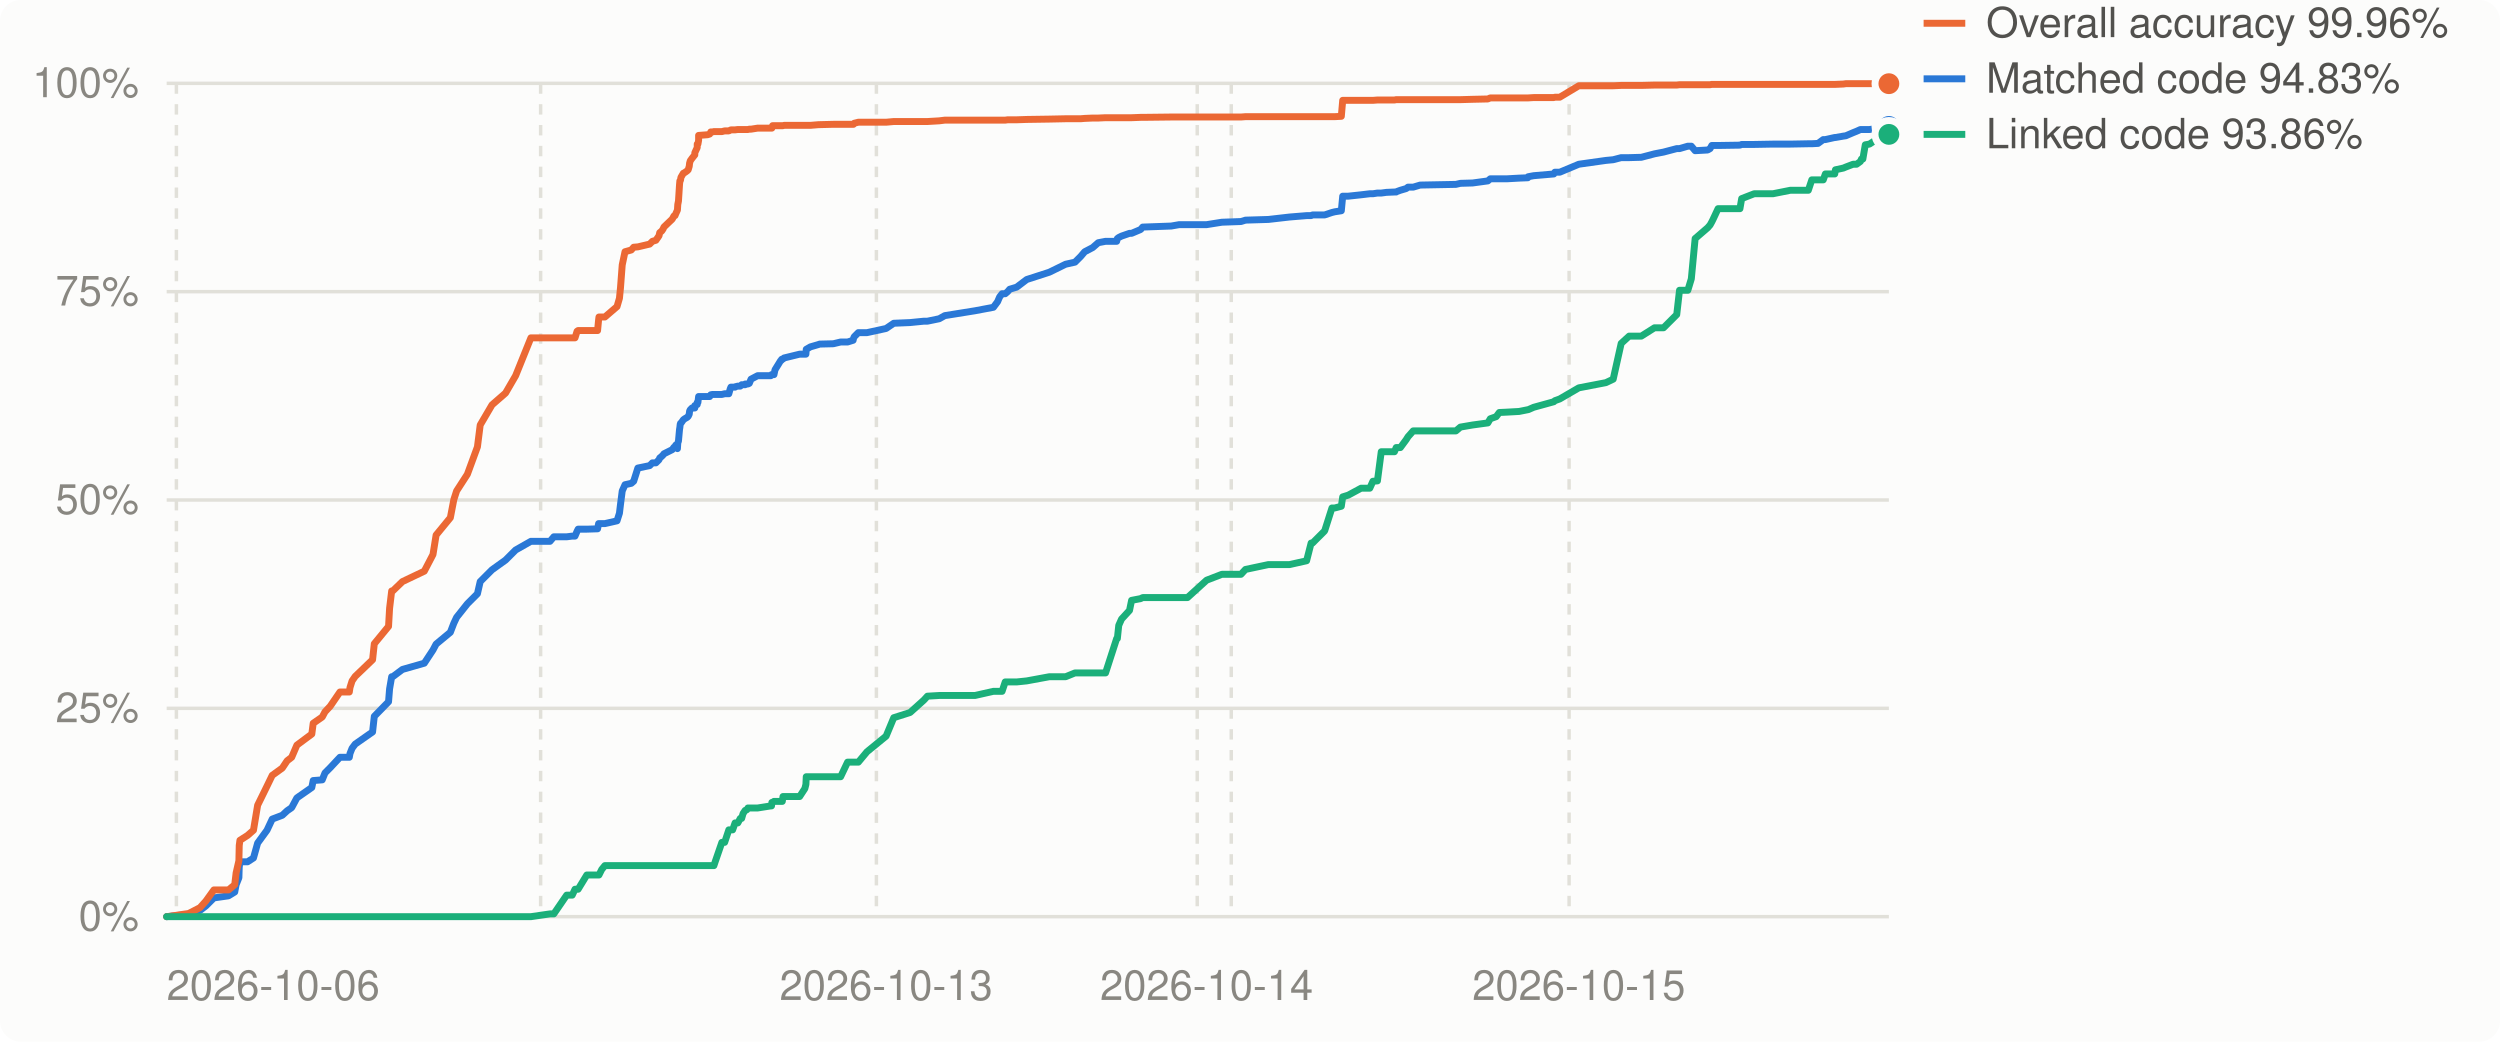
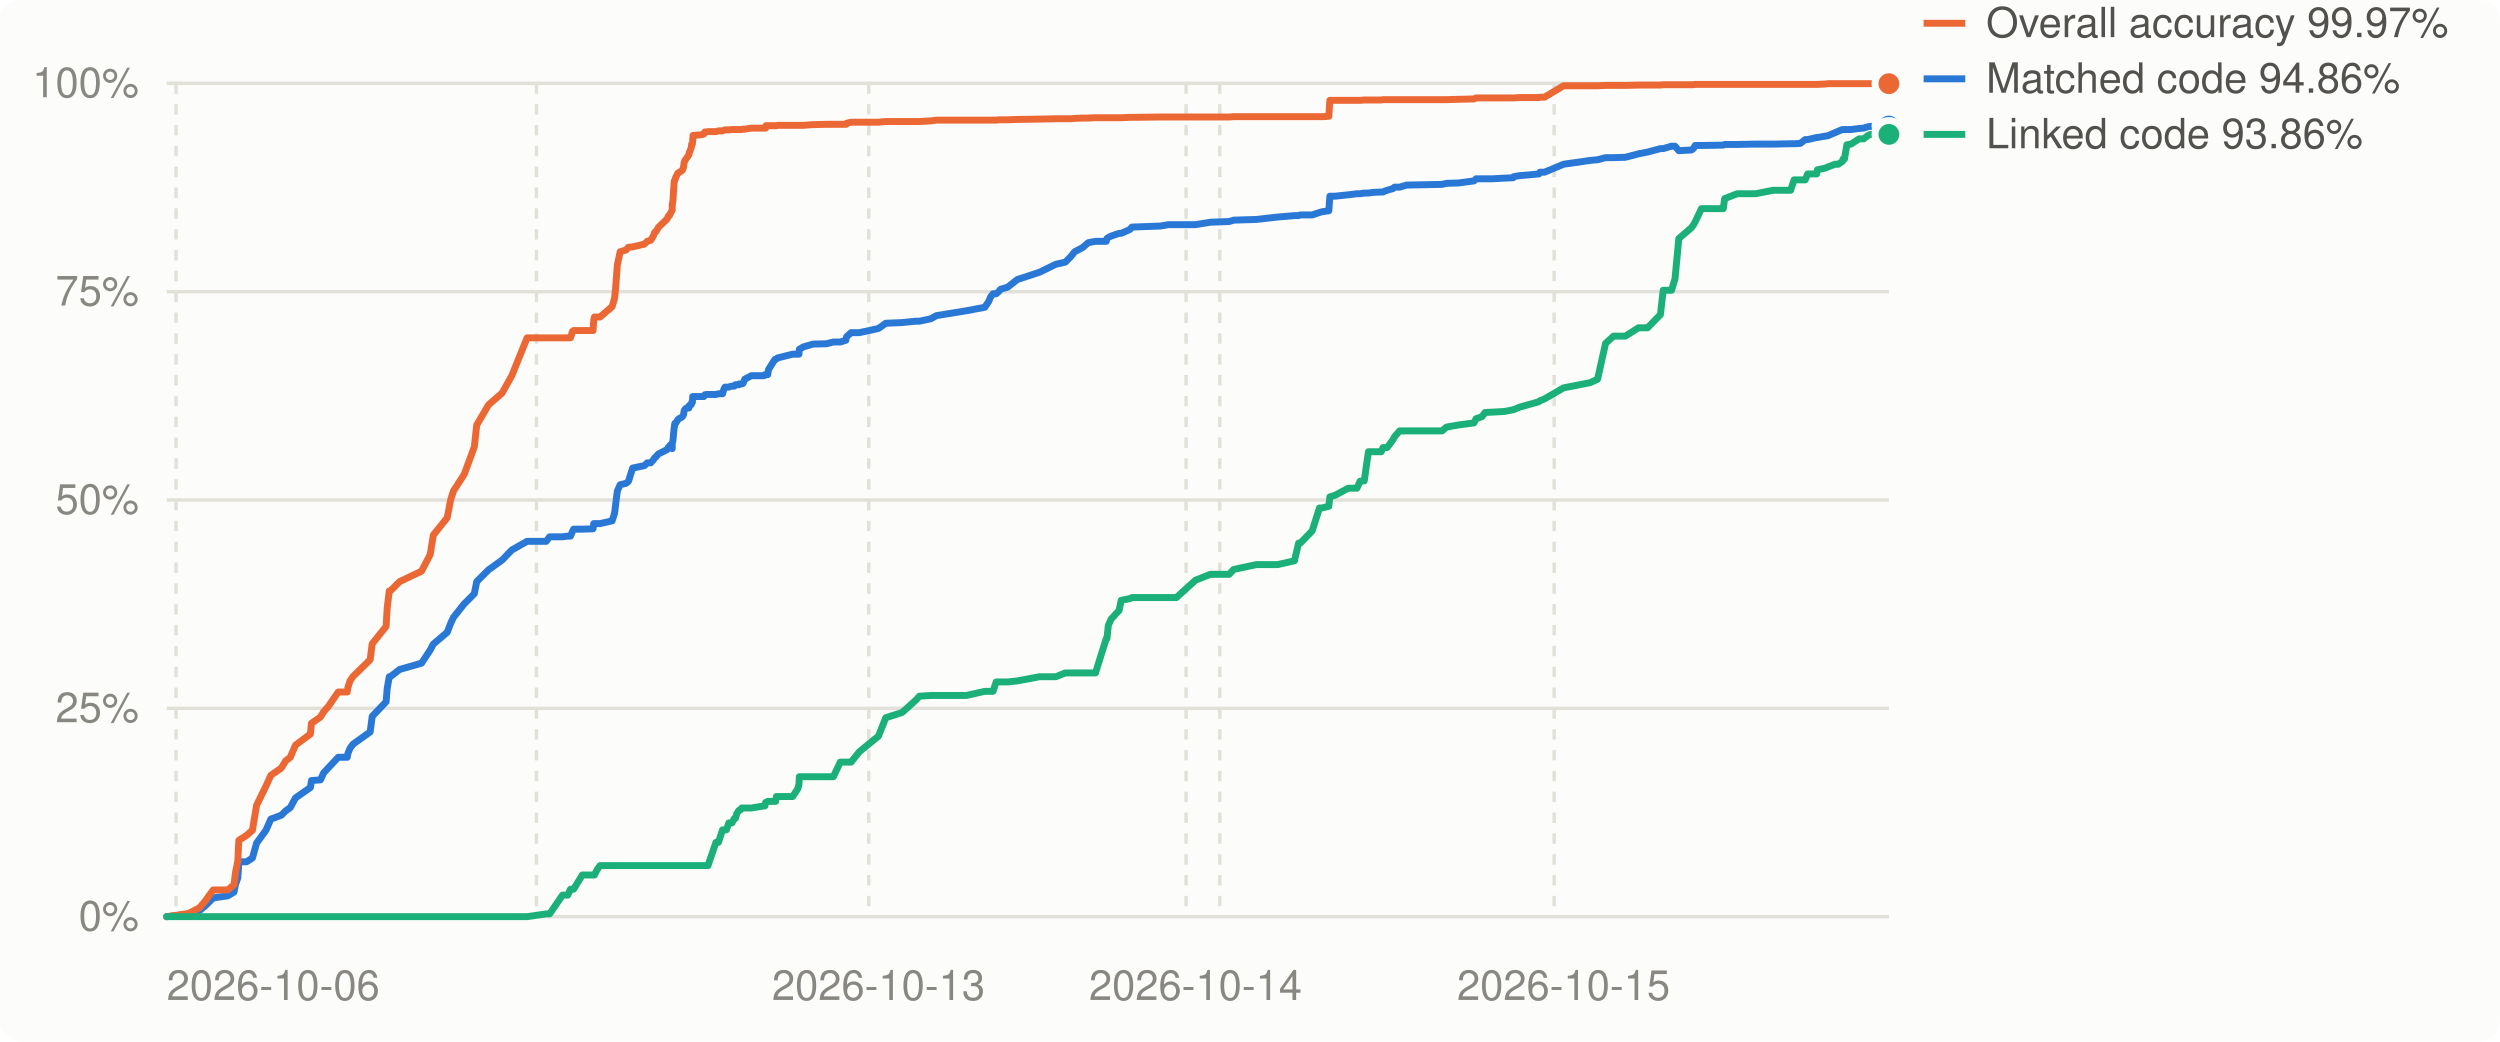
<svg xmlns="http://www.w3.org/2000/svg" viewBox="0 0 720 300" width="720" height="300" role="img" aria-label="Decompilation progress over time">
  <style>
.bg{fill:#fcfcfb}.grid{stroke:#e1e0d9}.muted{fill:#898781}.lbl{fill:#52514e}.ln0{stroke:#2a78d6}.dot0{fill:#2a78d6;stroke:#fcfcfb}.ln1{stroke:#eb6834}.dot1{fill:#eb6834;stroke:#fcfcfb}.ln2{stroke:#1baf7a}.dot2{fill:#1baf7a;stroke:#fcfcfb}
@media (prefers-color-scheme: dark){.bg{fill:#1a1a19}.grid{stroke:#2c2c2a}.muted{fill:#898781}.lbl{fill:#c3c2b7}.ln0{stroke:#3987e5}.dot0{fill:#3987e5;stroke:#1a1a19}.ln1{stroke:#d95926}.dot1{fill:#d95926;stroke:#1a1a19}.ln2{stroke:#199e70}.dot2{fill:#199e70;stroke:#1a1a19}}
text{font:12px -apple-system,BlinkMacSystemFont,'Segoe UI',Helvetica,Arial,sans-serif}
</style>
  <rect class="bg" width="720" height="300" rx="6" />
  <line x1="48" x2="544" y1="264.0" y2="264.0" class="grid" stroke-width="1" />
  <text x="40" y="268.0" class="muted" text-anchor="end">0%</text>
  <line x1="48" x2="544" y1="204.0" y2="204.0" class="grid" stroke-width="1" />
  <text x="40" y="208.0" class="muted" text-anchor="end">25%</text>
  <line x1="48" x2="544" y1="144.0" y2="144.0" class="grid" stroke-width="1" />
  <text x="40" y="148.0" class="muted" text-anchor="end">50%</text>
  <line x1="48" x2="544" y1="84.0" y2="84.0" class="grid" stroke-width="1" />
  <text x="40" y="88.0" class="muted" text-anchor="end">75%</text>
  <line x1="48" x2="544" y1="24.0" y2="24.0" class="grid" stroke-width="1" />
  <text x="40" y="28.0" class="muted" text-anchor="end">100%</text>
-   <line x1="50.8" x2="50.8" y1="24" y2="264" class="grid" stroke-width="1" stroke-dasharray="3 3" />
-   <line x1="155.7" x2="155.7" y1="24" y2="264" class="grid" stroke-width="1" stroke-dasharray="3 3" />
-   <line x1="252.4" x2="252.4" y1="24" y2="264" class="grid" stroke-width="1" stroke-dasharray="3 3" />
-   <line x1="344.8" x2="344.8" y1="24" y2="264" class="grid" stroke-width="1" stroke-dasharray="3 3" />
-   <line x1="354.6" x2="354.6" y1="24" y2="264" class="grid" stroke-width="1" stroke-dasharray="3 3" />
-   <line x1="451.9" x2="451.9" y1="24" y2="264" class="grid" stroke-width="1" stroke-dasharray="3 3" />
+   <line x1="50.7" x2="50.7" y1="24" y2="264" class="grid" stroke-width="1" stroke-dasharray="3 3" />
+   <line x1="154.5" x2="154.5" y1="24" y2="264" class="grid" stroke-width="1" stroke-dasharray="3 3" />
+   <line x1="250.2" x2="250.2" y1="24" y2="264" class="grid" stroke-width="1" stroke-dasharray="3 3" />
+   <line x1="341.6" x2="341.6" y1="24" y2="264" class="grid" stroke-width="1" stroke-dasharray="3 3" />
+   <line x1="351.3" x2="351.3" y1="24" y2="264" class="grid" stroke-width="1" stroke-dasharray="3 3" />
+   <line x1="447.6" x2="447.6" y1="24" y2="264" class="grid" stroke-width="1" stroke-dasharray="3 3" />
  <text class="muted" x="48.0" y="288" text-anchor="start">2026-10-06</text>
-   <text class="muted" x="255.2" y="288" text-anchor="middle">2026-10-13</text>
-   <text class="muted" x="347.5" y="288" text-anchor="middle">2026-10-14</text>
-   <text class="muted" x="454.7" y="288" text-anchor="middle">2026-10-15</text>
-   <polyline points="48.0,264.0 53.5,263.4 54.3,263.3 57.6,262.2 59.3,260.9 61.6,258.6 65.8,258.0 67.6,256.9 68.0,254.8 68.8,252.8 68.9,249.7 69.1,248.2 71.3,248.2 73.0,247.1 74.2,242.8 76.9,239.1 78.4,235.9 81.3,234.8 82.7,233.5 84.0,232.6 85.5,229.8 89.8,226.8 90.2,224.8 92.8,224.6 93.6,222.6 95.1,221.1 97.9,218.1 100.6,218.1 100.8,217.0 101.4,215.5 102.3,214.3 107.3,210.8 107.8,206.3 111.9,202.1 112.2,198.4 112.8,194.9 113.1,194.9 115.9,192.8 122.2,191.0 124.7,187.2 125.6,185.5 129.7,182.1 130.7,179.5 131.5,177.8 134.6,173.9 137.5,171.0 138.3,167.5 141.7,164.1 145.6,161.3 148.5,158.4 152.9,155.9 158.4,155.9 159.5,154.6 163.2,154.6 164.8,154.4 165.6,154.4 166.2,153.0 166.5,152.4 169.0,152.4 172.1,152.3 172.4,150.8 172.5,150.8 173.3,150.8 174.2,150.8 177.7,150.0 178.4,147.8 178.7,145.3 179.2,141.4 180.0,139.6 181.8,139.2 182.5,138.6 183.7,134.8 187.1,134.1 187.9,133.3 188.9,133.3 189.8,132.4 190.0,131.9 190.5,131.5 190.6,131.4 191.0,131.0 191.2,130.7 193.6,129.5 194.1,128.8 194.4,128.7 194.6,128.2 195.1,129.2 195.2,127.6 195.4,127.0 195.7,123.7 195.8,123.1 195.9,122.2 196.0,121.9 196.1,121.9 196.8,120.9 197.2,120.6 197.9,120.2 198.2,119.9 198.5,119.3 198.6,118.4 198.8,118.0 199.3,117.5 200.1,117.5 200.1,116.8 200.8,116.5 200.8,115.9 201.0,115.9 201.2,114.2 201.2,114.2 202.5,114.2 203.8,114.2 204.4,114.2 204.7,113.7 204.7,113.7 205.2,113.6 205.6,113.6 206.0,113.6 207.9,113.6 208.7,113.4 209.9,113.4 210.3,112.0 210.5,111.5 211.0,111.5 211.7,111.5 211.7,111.4 212.5,111.2 213.2,111.2 213.6,110.8 214.0,110.8 214.6,110.8 214.6,110.6 215.1,110.6 215.3,110.6 215.4,110.6 215.8,110.4 216.3,109.2 218.2,108.2 222.0,108.2 222.2,107.9 222.3,107.9 222.5,107.9 222.7,107.9 222.9,107.9 223.2,106.5 224.8,103.9 225.0,103.8 225.1,103.5 225.3,103.4 225.5,103.4 225.8,103.1 230.3,102.0 231.8,102.0 232.1,102.0 232.2,100.6 233.4,99.9 235.8,99.2 236.0,99.1 240.0,99.0 242.1,98.5 244.1,98.5 245.7,98.0 245.8,97.5 246.0,97.0 247.2,95.8 249.7,95.8 255.2,94.6 257.4,93.1 262.1,92.9 266.1,92.5 267.1,92.5 270.5,91.8 272.1,90.9 280.8,89.5 286.1,88.5 287.3,86.9 287.9,85.5 288.6,84.6 289.5,84.6 290.2,84.0 290.8,83.3 292.8,82.7 295.7,80.5 302.2,78.4 306.9,76.1 309.6,75.5 311.2,73.9 312.4,72.5 314.7,71.3 316.3,69.9 318.4,69.5 321.6,69.5 321.8,68.7 322.2,68.4 323.0,68.0 325.3,67.2 325.9,67.2 328.5,66.1 329.1,65.4 337.3,65.1 339.6,64.7 342.0,64.7 347.5,64.7 351.9,64.0 357.4,63.8 358.7,63.4 365.3,63.2 371.4,62.5 376.3,62.1 377.6,62.1 378.0,61.9 381.5,61.9 383.6,61.2 384.4,61.0 386.3,60.7 386.7,56.5 388.3,56.5 392.0,56.1 394.5,55.8 395.4,55.8 396.7,55.6 397.8,55.6 399.3,55.4 401.6,55.3 402.1,55.3 402.2,55.2 403.3,54.8 405.0,54.3 405.5,53.9 407.0,53.9 409.0,53.3 419.3,53.1 420.6,52.8 424.1,52.7 428.5,52.1 429.2,51.5 430.9,51.5 431.8,51.5 433.9,51.5 437.5,51.3 440.0,51.2 440.1,50.9 441.7,50.6 447.5,50.1 447.8,49.6 449.2,49.6 454.7,47.3 462.5,46.2 464.6,46.0 466.9,45.4 469.2,45.4 472.7,45.3 476.5,44.3 479.1,43.8 482.9,42.8 483.7,42.8 486.1,42.1 487.1,42.1 488.2,43.4 491.8,43.2 492.5,42.8 493.0,41.9 493.3,41.9 494.8,41.9 501.1,41.8 501.6,41.6 505.2,41.6 510.6,41.5 515.6,41.5 520.8,41.4 521.8,41.4 523.6,41.3 525.1,40.2 525.7,40.2 528.4,39.6 528.6,39.6 530.9,39.2 531.6,39.1 533.7,38.2 534.7,37.8 535.8,37.3 536.1,37.3 536.2,37.3 536.5,37.3 537.2,37.3 538.4,37.3 540.7,37.0 542.0,36.9 543.3,36.5 544.0,36.4" fill="none" class="ln0" stroke-width="2" stroke-linejoin="round" stroke-linecap="round" />
-   <polyline points="48.0,264.0 53.5,263.2 54.3,263.1 57.6,261.4 59.3,259.5 61.6,256.3 65.8,256.3 67.6,254.8 68.0,251.4 68.8,247.9 68.9,243.5 69.1,242.0 71.3,240.6 73.0,239.1 74.2,231.9 76.9,226.4 78.4,223.3 81.3,221.2 82.7,219.1 84.0,218.1 85.5,214.6 89.8,211.4 90.2,208.3 92.8,206.5 93.6,205.0 95.1,203.4 97.9,199.3 100.6,199.3 100.8,198.0 101.4,196.1 102.3,194.8 107.3,190.0 107.8,185.4 111.9,180.4 112.2,175.2 112.8,170.2 113.1,170.2 115.9,167.5 122.2,164.5 124.7,159.7 125.6,154.1 129.7,149.1 130.7,143.9 131.5,141.4 134.6,136.6 137.5,128.7 138.3,122.4 141.7,116.6 145.6,113.2 148.5,108.2 152.9,97.3 158.4,97.3 159.5,97.3 163.2,97.3 164.8,97.3 165.6,97.3 166.2,95.4 166.5,95.2 169.0,95.2 172.1,95.2 172.4,92.1 172.5,91.3 173.3,91.3 174.2,91.3 177.7,88.3 178.4,85.9 178.7,82.9 179.2,76.3 180.0,72.5 181.8,72.0 182.5,71.2 183.7,71.1 187.1,70.3 187.9,69.5 188.9,69.2 189.8,67.9 190.0,67.0 190.5,66.6 190.6,66.5 191.0,65.9 191.2,65.4 193.6,63.1 194.1,62.2 194.4,62.1 194.6,61.6 195.1,60.5 195.2,58.9 195.4,57.9 195.7,53.2 195.8,52.1 195.9,52.1 196.0,51.8 196.1,51.1 196.8,49.9 197.2,49.7 197.9,49.2 198.2,48.9 198.5,47.9 198.6,47.0 198.8,46.3 199.3,45.6 200.1,44.6 200.1,44.0 200.8,42.5 200.8,41.5 201.0,41.5 201.2,40.4 201.2,39.0 202.5,38.9 203.8,38.8 204.4,38.6 204.7,38.1 204.7,38.0 205.2,38.0 205.6,37.9 206.0,37.9 207.9,37.9 208.7,37.7 209.9,37.7 210.3,37.5 210.5,37.4 211.0,37.4 211.7,37.4 211.7,37.4 212.5,37.3 213.2,37.3 213.6,37.3 214.0,37.3 214.6,37.3 214.6,37.3 215.1,37.3 215.3,37.3 215.4,37.3 215.8,37.2 216.3,37.2 218.2,36.9 222.0,36.9 222.2,36.9 222.3,36.9 222.5,36.2 222.7,36.2 222.9,36.2 223.2,36.2 224.8,36.2 225.0,36.2 225.1,36.2 225.3,36.2 225.5,36.2 225.8,36.1 230.3,36.1 231.8,36.1 232.1,36.1 232.2,36.1 233.4,36.1 235.8,35.9 236.0,35.9 240.0,35.8 242.1,35.8 244.1,35.8 245.7,35.8 245.8,35.8 246.0,35.5 247.2,35.2 249.7,35.2 255.2,35.2 257.4,35.0 262.1,35.0 266.1,35.0 267.1,35.0 270.5,34.8 272.1,34.6 280.8,34.6 286.1,34.6 287.3,34.6 287.9,34.6 288.6,34.6 289.5,34.6 290.2,34.5 290.8,34.5 292.8,34.5 295.7,34.4 302.2,34.3 306.9,34.2 309.6,34.2 311.2,34.2 312.4,34.1 314.7,34.0 316.3,34.0 318.4,33.9 321.6,33.9 321.8,33.9 322.2,33.9 323.0,33.9 325.3,33.9 325.9,33.9 328.5,33.8 329.1,33.8 337.3,33.7 339.6,33.7 342.0,33.7 347.5,33.7 351.9,33.7 357.4,33.7 358.7,33.6 365.3,33.6 371.4,33.6 376.3,33.6 377.6,33.6 378.0,33.6 381.5,33.6 383.6,33.6 384.4,33.6 386.3,33.5 386.7,28.9 388.3,28.9 392.0,28.9 394.5,28.9 395.4,28.9 396.7,28.8 397.8,28.8 399.3,28.8 401.6,28.8 402.1,28.7 402.2,28.7 403.3,28.7 405.0,28.7 405.5,28.7 407.0,28.7 409.0,28.7 419.3,28.7 420.6,28.7 424.1,28.6 428.5,28.5 429.2,28.2 430.9,28.2 431.8,28.2 433.9,28.2 437.5,28.2 440.0,28.2 440.1,28.2 441.7,28.1 447.5,28.1 447.8,28.0 449.2,28.0 454.7,24.7 462.5,24.7 464.6,24.7 466.9,24.6 469.2,24.6 472.7,24.6 476.5,24.5 479.1,24.5 482.9,24.5 483.7,24.4 486.1,24.4 487.1,24.4 488.2,24.4 491.8,24.4 492.5,24.4 493.0,24.3 493.3,24.3 494.8,24.3 501.1,24.3 501.6,24.3 505.2,24.3 510.6,24.3 515.6,24.3 520.8,24.3 521.8,24.3 523.6,24.3 525.1,24.3 525.7,24.3 528.4,24.3 528.6,24.3 530.9,24.2 531.6,24.1 533.7,24.1 534.7,24.1 535.8,24.1 536.1,24.1 536.2,24.1 536.5,24.1 537.2,24.1 538.4,24.1 540.7,24.1 542.0,24.1 543.3,24.1 544.0,24.1" fill="none" class="ln1" stroke-width="2" stroke-linejoin="round" stroke-linecap="round" />
-   <polyline points="48.0,264.0 53.5,264.0 54.3,264.0 57.6,264.0 59.3,264.0 61.6,264.0 65.8,264.0 67.6,264.0 68.0,264.0 68.8,264.0 68.9,264.0 69.1,264.0 71.3,264.0 73.0,264.0 74.2,264.0 76.9,264.0 78.4,264.0 81.3,264.0 82.7,264.0 84.0,264.0 85.5,264.0 89.8,264.0 90.2,264.0 92.8,264.0 93.6,264.0 95.1,264.0 97.9,264.0 100.6,264.0 100.8,264.0 101.4,264.0 102.3,264.0 107.3,264.0 107.8,264.0 111.9,264.0 112.2,264.0 112.8,264.0 113.1,264.0 115.9,264.0 122.2,264.0 124.7,264.0 125.6,264.0 129.7,264.0 130.7,264.0 131.5,264.0 134.6,264.0 137.5,264.0 138.3,264.0 141.7,264.0 145.6,264.0 148.5,264.0 152.9,264.0 158.4,263.2 159.5,263.2 163.2,257.8 164.8,257.8 165.6,256.1 166.2,256.1 166.5,256.1 169.0,252.0 172.1,252.0 172.4,252.0 172.5,252.0 173.3,250.4 174.2,249.3 177.7,249.3 178.4,249.3 178.7,249.3 179.2,249.3 180.0,249.3 181.8,249.3 182.5,249.3 183.7,249.3 187.1,249.3 187.9,249.3 188.9,249.3 189.8,249.3 190.0,249.3 190.5,249.3 190.6,249.3 191.0,249.3 191.2,249.3 193.6,249.3 194.1,249.3 194.4,249.3 194.6,249.3 195.1,249.3 195.2,249.3 195.4,249.3 195.7,249.3 195.8,249.3 195.9,249.3 196.0,249.3 196.1,249.3 196.8,249.3 197.2,249.3 197.9,249.3 198.2,249.3 198.5,249.3 198.6,249.3 198.8,249.3 199.3,249.3 200.1,249.3 200.1,249.3 200.8,249.3 200.8,249.3 201.0,249.3 201.2,249.3 201.2,249.3 202.5,249.3 203.8,249.3 204.4,249.3 204.7,249.3 204.7,249.3 205.2,249.3 205.6,249.3 206.0,248.1 207.9,242.6 208.7,242.6 209.9,239.0 210.3,239.0 210.5,239.0 211.0,239.0 211.7,237.0 211.7,237.0 212.5,237.0 213.2,235.7 213.6,235.7 214.0,234.3 214.6,233.4 214.6,233.4 215.1,233.2 215.3,232.9 215.4,232.7 215.8,232.7 216.3,232.7 218.2,232.7 222.0,232.1 222.2,232.1 222.3,231.1 222.5,231.1 222.7,231.0 222.9,230.8 223.2,230.8 224.8,230.8 225.0,230.8 225.1,230.8 225.3,230.8 225.5,229.4 225.8,229.4 230.3,229.4 231.8,227.1 232.1,225.9 232.2,223.7 233.4,223.7 235.8,223.7 236.0,223.7 240.0,223.7 242.1,223.7 244.1,219.5 245.7,219.5 245.8,219.5 246.0,219.5 247.2,219.5 249.7,216.5 255.2,212.0 257.4,206.7 262.1,205.2 266.1,201.6 267.1,200.5 270.5,200.3 272.1,200.3 280.8,200.3 286.1,199.1 287.3,199.1 287.9,199.1 288.6,199.1 289.5,196.4 290.2,196.4 290.8,196.4 292.8,196.4 295.7,196.1 302.2,194.9 306.9,194.9 309.6,193.8 311.2,193.8 312.4,193.8 314.7,193.8 316.3,193.8 318.4,193.8 321.6,183.9 321.8,183.9 322.2,180.1 323.0,178.3 325.3,175.8 325.9,172.9 328.5,172.4 329.1,172.1 337.3,172.1 339.6,172.1 342.0,172.1 347.5,167.1 351.9,165.4 357.4,165.4 358.7,164.0 365.3,162.6 371.4,162.6 376.3,161.5 377.6,156.4 378.0,156.4 381.5,152.9 383.6,146.3 384.4,146.3 386.3,145.8 386.7,143.1 388.3,142.6 392.0,140.6 394.5,140.6 395.4,138.6 396.7,138.5 397.8,130.1 399.3,130.1 401.6,130.1 402.1,128.9 402.2,128.9 403.3,128.9 405.0,126.6 405.5,125.8 407.0,124.1 409.0,124.1 419.3,124.1 420.6,123.0 424.1,122.4 428.5,121.8 429.2,120.6 430.9,120.0 431.8,118.8 433.9,118.7 437.5,118.5 440.0,118.0 440.1,118.0 441.7,117.3 447.5,115.7 447.8,115.4 449.2,114.9 454.7,111.7 462.5,110.2 464.6,109.2 466.9,98.9 469.2,96.8 472.7,96.8 476.5,94.4 479.1,94.4 482.9,90.6 483.7,83.6 486.1,83.6 487.1,80.3 488.2,68.7 491.8,65.6 492.5,64.8 493.0,63.9 493.3,63.3 494.8,60.1 501.1,60.1 501.6,57.2 505.2,55.8 510.6,55.8 515.6,54.8 520.8,54.8 521.8,51.8 523.6,51.8 525.1,51.8 525.7,50.1 528.4,50.1 528.6,48.9 530.9,48.4 531.6,48.1 533.7,47.3 534.7,47.3 535.8,46.5 536.1,45.8 536.2,45.8 536.5,45.8 537.2,41.7 538.4,41.5 540.7,40.0 542.0,40.0 543.3,39.0 544.0,38.7" fill="none" class="ln2" stroke-width="2" stroke-linejoin="round" stroke-linecap="round" />
-   <circle cx="544.0" cy="36.4" r="4" class="dot0" stroke-width="2" />
+   <text class="muted" x="253.0" y="288" text-anchor="middle">2026-10-13</text>
+   <text class="muted" x="344.3" y="288" text-anchor="middle">2026-10-14</text>
+   <text class="muted" x="450.3" y="288" text-anchor="middle">2026-10-15</text>
+   <polyline points="48.0,264.0 53.5,263.4 54.3,263.3 57.5,262.2 59.1,260.9 61.4,258.6 65.6,258.0 67.4,256.9 67.8,254.8 68.5,252.8 68.7,249.7 68.8,248.2 71.0,248.2 72.7,247.1 73.9,242.8 76.6,239.1 78.0,235.9 81.0,234.8 82.3,233.5 83.6,232.6 85.1,229.8 89.4,226.8 89.7,224.8 92.3,224.6 93.2,222.6 94.6,221.1 97.4,218.1 100.0,218.1 100.2,217.0 100.8,215.5 101.7,214.3 106.6,210.8 107.2,206.3 111.2,202.1 111.5,198.4 112.1,194.9 112.4,194.9 115.1,192.8 121.4,191.0 123.9,187.2 124.8,185.5 128.8,182.1 129.8,179.5 130.6,177.8 133.7,173.9 136.6,171.0 137.3,167.5 140.7,164.1 144.6,161.3 147.4,158.4 151.8,155.9 157.3,155.9 158.3,154.6 162.0,154.6 163.5,154.4 164.3,154.4 164.9,153.0 165.2,152.4 167.7,152.4 170.8,152.3 171.0,150.8 171.2,150.8 172.0,150.8 172.8,150.8 176.3,150.0 177.0,147.8 177.3,145.3 177.8,141.4 178.6,139.6 180.3,139.2 181.0,138.6 182.2,134.8 185.6,134.1 186.4,133.3 187.4,133.3 188.2,132.4 188.5,131.9 189.0,131.5 189.0,131.4 189.4,131.0 189.7,130.7 192.1,129.5 192.5,128.8 192.8,128.7 193.0,128.2 193.6,129.2 193.6,127.6 193.8,127.0 194.1,123.7 194.2,123.1 194.3,122.2 194.4,121.9 194.6,121.9 195.2,120.9 195.5,120.6 196.3,120.2 196.6,119.9 196.9,119.3 197.0,118.4 197.2,118.0 197.7,117.5 198.4,117.5 198.5,116.8 199.1,116.5 199.2,115.9 199.4,115.9 199.5,114.2 199.6,114.2 200.9,114.2 202.1,114.2 202.7,114.2 203.0,113.7 203.0,113.7 203.6,113.6 203.9,113.6 204.3,113.6 206.2,113.6 206.9,113.4 208.1,113.4 208.5,112.0 208.8,111.5 209.2,111.5 209.9,111.5 210.0,111.4 210.8,111.2 211.5,111.2 211.8,110.8 212.2,110.8 212.8,110.8 212.8,110.6 213.3,110.6 213.5,110.6 213.6,110.6 214.0,110.4 214.5,109.2 216.4,108.2 220.1,108.2 220.3,107.9 220.5,107.9 220.6,107.9 220.8,107.9 221.1,107.9 221.3,106.5 222.9,103.9 223.1,103.8 223.2,103.5 223.4,103.4 223.6,103.4 223.9,103.1 228.3,102.0 229.8,102.0 230.1,102.0 230.2,100.6 231.4,99.9 233.8,99.2 234.0,99.1 238.0,99.0 240.0,98.5 242.0,98.5 243.6,98.0 243.7,97.5 243.8,97.0 245.1,95.8 247.5,95.8 253.0,94.6 255.1,93.1 259.8,92.9 263.8,92.5 264.8,92.5 268.1,91.8 269.7,90.9 278.3,89.5 283.6,88.5 284.7,86.9 285.3,85.5 286.0,84.6 286.9,84.6 287.6,84.0 288.2,83.3 290.2,82.7 293.0,80.5 299.4,78.4 304.1,76.1 306.8,75.5 308.4,73.9 309.5,72.5 311.8,71.3 313.4,69.9 315.5,69.5 318.6,69.5 318.8,68.7 319.2,68.4 320.0,68.0 322.3,67.2 322.9,67.2 325.4,66.1 326.0,65.4 334.2,65.1 336.5,64.7 338.8,64.7 344.3,64.7 348.6,64.0 354.0,63.8 355.3,63.4 361.9,63.2 368.0,62.5 372.8,62.1 374.0,62.1 374.5,61.9 377.9,61.9 380.0,61.2 380.7,61.0 382.7,60.7 383.0,56.5 384.6,56.5 388.3,56.1 390.8,55.8 391.7,55.8 392.9,55.6 394.1,55.6 395.5,55.4 397.8,55.3 398.3,55.3 398.4,55.2 399.5,54.8 401.2,54.3 401.6,53.9 403.1,53.9 405.1,53.3 415.3,53.1 416.6,52.8 420.0,52.7 424.5,52.1 425.1,51.5 426.8,51.5 427.7,51.5 429.7,51.5 433.3,51.3 435.8,51.2 435.9,50.9 437.5,50.6 443.2,50.1 443.5,49.6 444.8,49.6 450.3,47.3 458.0,46.2 460.1,46.0 462.4,45.4 464.7,45.4 468.1,45.3 471.9,44.3 474.5,43.8 478.2,42.8 479.0,42.8 481.4,42.1 482.4,42.1 483.5,43.4 487.1,43.2 487.7,42.8 488.2,41.9 488.5,41.9 490.0,41.9 496.3,41.8 496.7,41.6 500.3,41.6 505.6,41.5 510.6,41.5 515.7,41.4 516.7,41.4 518.5,41.3 519.9,40.2 520.6,40.2 523.2,39.6 523.4,39.6 525.7,39.2 526.4,39.1 528.5,38.2 529.4,37.8 530.6,37.3 530.8,37.3 530.9,37.3 531.2,37.3 531.9,37.3 533.1,37.3 535.4,37.0 536.7,36.9 538.0,36.5 538.7,36.4 544.0,36.3" fill="none" class="ln0" stroke-width="2" stroke-linejoin="round" stroke-linecap="round" />
+   <polyline points="48.0,264.0 53.5,263.2 54.3,263.1 57.5,261.4 59.1,259.5 61.4,256.3 65.6,256.3 67.4,254.8 67.8,251.4 68.5,247.9 68.7,243.5 68.8,242.0 71.0,240.6 72.7,239.1 73.9,231.9 76.6,226.4 78.0,223.3 81.0,221.2 82.3,219.1 83.6,218.1 85.1,214.6 89.4,211.4 89.7,208.3 92.3,206.5 93.2,205.0 94.6,203.4 97.4,199.3 100.0,199.3 100.2,198.0 100.8,196.1 101.7,194.8 106.6,190.0 107.2,185.4 111.2,180.4 111.5,175.2 112.1,170.2 112.4,170.2 115.1,167.5 121.4,164.5 123.9,159.7 124.8,154.1 128.8,149.1 129.8,143.9 130.6,141.4 133.7,136.6 136.6,128.7 137.3,122.4 140.7,116.6 144.6,113.2 147.4,108.2 151.8,97.3 157.3,97.3 158.3,97.3 162.0,97.3 163.5,97.3 164.3,97.3 164.9,95.4 165.2,95.2 167.7,95.2 170.8,95.2 171.0,92.1 171.2,91.3 172.0,91.3 172.8,91.3 176.3,88.3 177.0,85.9 177.3,82.9 177.8,76.3 178.6,72.5 180.3,72.0 181.0,71.2 182.2,71.1 185.6,70.3 186.4,69.5 187.4,69.2 188.2,67.9 188.5,67.0 189.0,66.6 189.0,66.5 189.4,65.9 189.7,65.4 192.1,63.1 192.5,62.2 192.8,62.1 193.0,61.6 193.6,60.5 193.6,58.9 193.8,57.9 194.1,53.2 194.2,52.1 194.3,52.1 194.4,51.8 194.6,51.1 195.2,49.9 195.5,49.7 196.3,49.2 196.6,48.9 196.9,47.9 197.0,47.0 197.2,46.3 197.7,45.6 198.4,44.6 198.5,44.0 199.1,42.5 199.2,41.5 199.4,41.5 199.5,40.4 199.6,39.0 200.9,38.9 202.1,38.8 202.7,38.6 203.0,38.1 203.0,38.0 203.6,38.0 203.9,37.9 204.3,37.9 206.2,37.9 206.9,37.7 208.1,37.7 208.5,37.5 208.8,37.4 209.2,37.4 209.9,37.4 210.0,37.4 210.8,37.3 211.5,37.3 211.8,37.3 212.2,37.3 212.8,37.3 212.8,37.3 213.3,37.3 213.5,37.3 213.6,37.3 214.0,37.2 214.5,37.2 216.4,36.9 220.1,36.9 220.3,36.9 220.5,36.9 220.6,36.2 220.8,36.2 221.1,36.2 221.3,36.2 222.9,36.2 223.1,36.2 223.2,36.2 223.4,36.2 223.6,36.2 223.9,36.1 228.3,36.1 229.8,36.1 230.1,36.1 230.2,36.1 231.4,36.1 233.8,35.9 234.0,35.9 238.0,35.8 240.0,35.8 242.0,35.8 243.6,35.8 243.7,35.8 243.8,35.5 245.1,35.2 247.5,35.2 253.0,35.2 255.1,35.0 259.8,35.0 263.8,35.0 264.8,35.0 268.1,34.8 269.7,34.6 278.3,34.6 283.6,34.6 284.7,34.6 285.3,34.6 286.0,34.6 286.9,34.6 287.6,34.5 288.2,34.5 290.2,34.5 293.0,34.4 299.4,34.3 304.1,34.2 306.8,34.2 308.4,34.2 309.5,34.1 311.8,34.0 313.4,34.0 315.5,33.9 318.6,33.9 318.8,33.9 319.2,33.9 320.0,33.9 322.3,33.9 322.9,33.9 325.4,33.8 326.0,33.8 334.2,33.7 336.5,33.7 338.8,33.7 344.3,33.7 348.6,33.7 354.0,33.7 355.3,33.6 361.9,33.6 368.0,33.6 372.8,33.6 374.0,33.6 374.5,33.6 377.9,33.6 380.0,33.6 380.7,33.6 382.7,33.5 383.0,28.9 384.6,28.9 388.3,28.9 390.8,28.9 391.7,28.9 392.9,28.8 394.1,28.8 395.5,28.8 397.8,28.8 398.3,28.7 398.4,28.7 399.5,28.7 401.2,28.7 401.6,28.7 403.1,28.7 405.1,28.7 415.3,28.7 416.6,28.7 420.0,28.6 424.5,28.5 425.1,28.2 426.8,28.2 427.7,28.2 429.7,28.2 433.3,28.2 435.8,28.2 435.9,28.2 437.5,28.1 443.2,28.1 443.5,28.0 444.8,28.0 450.3,24.7 458.0,24.7 460.1,24.7 462.4,24.6 464.7,24.6 468.1,24.6 471.9,24.5 474.5,24.5 478.2,24.5 479.0,24.4 481.4,24.4 482.4,24.4 483.5,24.4 487.1,24.4 487.7,24.4 488.2,24.3 488.5,24.3 490.0,24.3 496.3,24.3 496.7,24.3 500.3,24.3 505.6,24.3 510.6,24.3 515.7,24.3 516.7,24.3 518.5,24.3 519.9,24.3 520.6,24.3 523.2,24.3 523.4,24.3 525.7,24.2 526.4,24.1 528.5,24.1 529.4,24.1 530.6,24.1 530.8,24.1 530.9,24.1 531.2,24.1 531.9,24.1 533.1,24.1 535.4,24.1 536.7,24.1 538.0,24.1 538.7,24.1 544.0,24.1" fill="none" class="ln1" stroke-width="2" stroke-linejoin="round" stroke-linecap="round" />
+   <polyline points="48.0,264.0 53.5,264.0 54.3,264.0 57.5,264.0 59.1,264.0 61.4,264.0 65.6,264.0 67.4,264.0 67.8,264.0 68.5,264.0 68.7,264.0 68.8,264.0 71.0,264.0 72.7,264.0 73.9,264.0 76.6,264.0 78.0,264.0 81.0,264.0 82.3,264.0 83.6,264.0 85.1,264.0 89.4,264.0 89.7,264.0 92.3,264.0 93.2,264.0 94.6,264.0 97.4,264.0 100.0,264.0 100.2,264.0 100.8,264.0 101.7,264.0 106.6,264.0 107.2,264.0 111.2,264.0 111.5,264.0 112.1,264.0 112.4,264.0 115.1,264.0 121.4,264.0 123.9,264.0 124.8,264.0 128.8,264.0 129.8,264.0 130.6,264.0 133.7,264.0 136.6,264.0 137.3,264.0 140.7,264.0 144.6,264.0 147.4,264.0 151.8,264.0 157.3,263.2 158.3,263.2 162.0,257.8 163.5,257.8 164.3,256.1 164.9,256.1 165.2,256.1 167.7,252.0 170.8,252.0 171.0,252.0 171.2,252.0 172.0,250.4 172.8,249.3 176.3,249.3 177.0,249.3 177.3,249.3 177.8,249.3 178.6,249.3 180.3,249.3 181.0,249.3 182.2,249.3 185.6,249.3 186.4,249.3 187.4,249.3 188.2,249.3 188.5,249.3 189.0,249.3 189.0,249.3 189.4,249.3 189.7,249.3 192.1,249.3 192.5,249.3 192.8,249.3 193.0,249.3 193.6,249.3 193.6,249.3 193.8,249.3 194.1,249.3 194.2,249.3 194.3,249.3 194.4,249.3 194.6,249.3 195.2,249.3 195.5,249.3 196.3,249.3 196.6,249.3 196.9,249.3 197.0,249.3 197.2,249.3 197.7,249.3 198.4,249.3 198.5,249.3 199.1,249.3 199.2,249.3 199.4,249.3 199.5,249.3 199.6,249.3 200.9,249.3 202.1,249.3 202.7,249.3 203.0,249.3 203.0,249.3 203.6,249.3 203.9,249.3 204.3,248.1 206.2,242.6 206.9,242.6 208.1,239.0 208.5,239.0 208.8,239.0 209.2,239.0 209.9,237.0 210.0,237.0 210.8,237.0 211.5,235.7 211.8,235.7 212.2,234.3 212.8,233.4 212.8,233.4 213.3,233.2 213.5,232.9 213.6,232.7 214.0,232.7 214.5,232.7 216.4,232.7 220.1,232.1 220.3,232.1 220.5,231.1 220.6,231.1 220.8,231.0 221.1,230.8 221.3,230.8 222.9,230.8 223.1,230.8 223.2,230.8 223.4,230.8 223.6,229.4 223.9,229.4 228.3,229.4 229.8,227.1 230.1,225.9 230.2,223.7 231.4,223.7 233.8,223.7 234.0,223.7 238.0,223.7 240.0,223.7 242.0,219.5 243.6,219.5 243.7,219.5 243.8,219.5 245.1,219.5 247.5,216.5 253.0,212.0 255.1,206.7 259.8,205.2 263.8,201.6 264.8,200.5 268.1,200.3 269.7,200.3 278.3,200.3 283.6,199.1 284.7,199.1 285.3,199.1 286.0,199.1 286.9,196.4 287.6,196.4 288.2,196.4 290.2,196.4 293.0,196.1 299.4,194.9 304.1,194.9 306.8,193.8 308.4,193.8 309.5,193.8 311.8,193.8 313.4,193.8 315.5,193.8 318.6,183.9 318.8,183.9 319.2,180.1 320.0,178.3 322.3,175.8 322.9,172.9 325.4,172.4 326.0,172.1 334.2,172.1 336.5,172.1 338.8,172.1 344.3,167.1 348.6,165.4 354.0,165.4 355.3,164.0 361.9,162.6 368.0,162.6 372.8,161.5 374.0,156.4 374.5,156.4 377.9,152.9 380.0,146.3 380.7,146.3 382.7,145.8 383.0,143.1 384.6,142.6 388.3,140.6 390.8,140.6 391.7,138.6 392.9,138.5 394.1,130.1 395.5,130.1 397.8,130.1 398.3,128.9 398.4,128.9 399.5,128.9 401.2,126.6 401.6,125.8 403.1,124.1 405.1,124.1 415.3,124.1 416.6,123.0 420.0,122.4 424.5,121.8 425.1,120.6 426.8,120.0 427.7,118.8 429.7,118.7 433.3,118.5 435.8,118.0 435.9,118.0 437.5,117.3 443.2,115.7 443.5,115.4 444.8,114.9 450.3,111.7 458.0,110.2 460.1,109.2 462.4,98.9 464.7,96.8 468.1,96.8 471.9,94.4 474.5,94.4 478.2,90.6 479.0,83.6 481.4,83.6 482.4,80.3 483.5,68.7 487.1,65.6 487.7,64.8 488.2,63.9 488.5,63.3 490.0,60.1 496.3,60.1 496.7,57.2 500.3,55.8 505.6,55.8 510.6,54.8 515.7,54.8 516.7,51.8 518.5,51.8 519.9,51.8 520.6,50.1 523.2,50.1 523.4,48.9 525.7,48.4 526.4,48.1 528.5,47.3 529.4,47.3 530.6,46.5 530.8,45.8 530.9,45.8 531.2,45.8 531.9,41.7 533.1,41.5 535.4,40.0 536.7,40.0 538.0,39.0 538.7,38.7 544.0,38.7" fill="none" class="ln2" stroke-width="2" stroke-linejoin="round" stroke-linecap="round" />
+   <circle cx="544.0" cy="36.3" r="4" class="dot0" stroke-width="2" />
  <circle cx="544.0" cy="24.1" r="4" class="dot1" stroke-width="2" />
  <circle cx="544.0" cy="38.7" r="4" class="dot2" stroke-width="2" />
  <line x1="554" x2="566" y1="38.7" y2="38.7" class="ln2" stroke-width="2" />
  <text class="lbl" x="572" y="42.7">Linked code 93.86%</text>
  <line x1="554" x2="566" y1="22.7" y2="22.7" class="ln0" stroke-width="2" />
-   <text class="lbl" x="572" y="26.7">Matched code 94.83%</text>
+   <text class="lbl" x="572" y="26.7">Matched code 94.86%</text>
  <line x1="554" x2="566" y1="6.7" y2="6.7" class="ln1" stroke-width="2" />
-   <text class="lbl" x="572" y="10.7">Overall accuracy 99.96%</text>
+   <text class="lbl" x="572" y="10.7">Overall accuracy 99.97%</text>
</svg>
